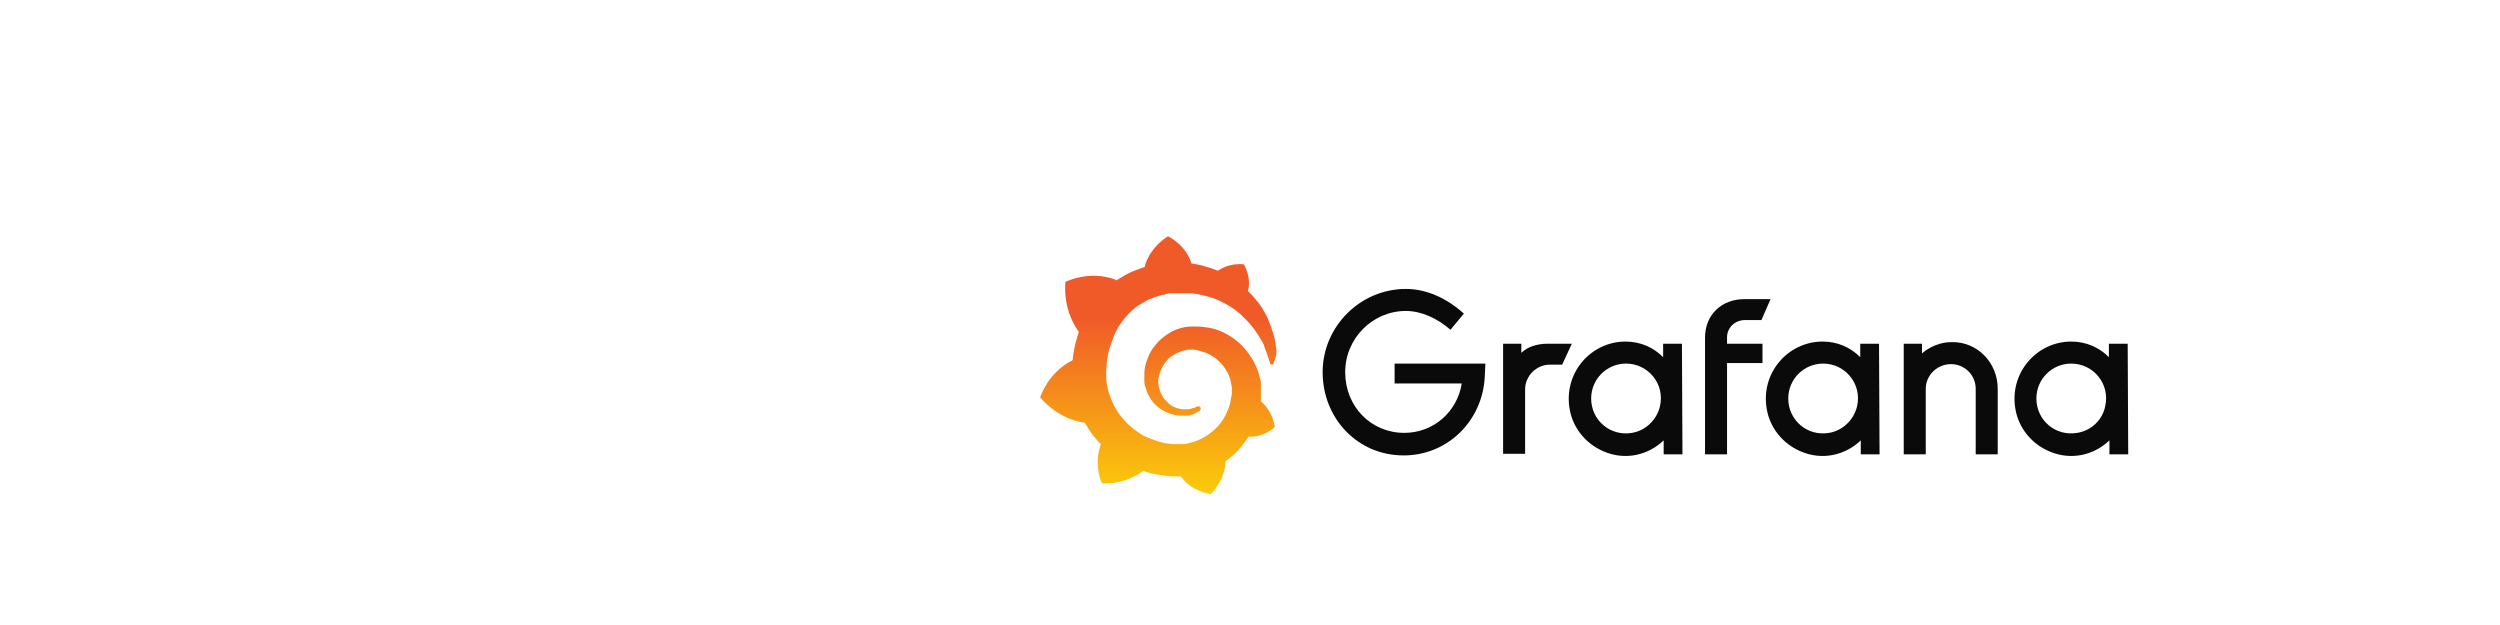
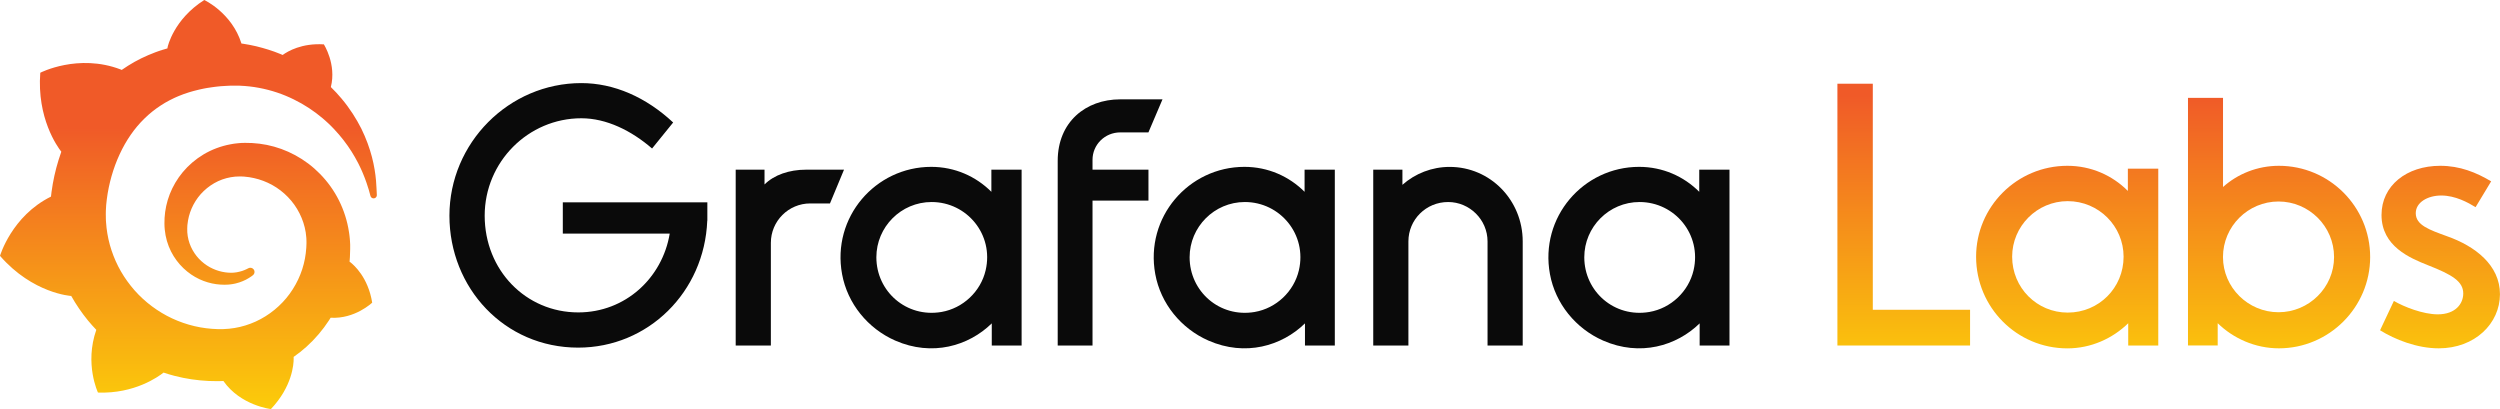
- <svg xmlns="http://www.w3.org/2000/svg" width="512" height="128" viewBox="0 0 276.4 186.2">
-   <defs>
-     <linearGradient id="grafana-gradient" gradientUnits="userSpaceOnUse" x1="56.788" y1="60.381" x2="56.788" y2="104.163" gradientTransform="matrix(1 0 0 -1 0 188.16)">
+ <svg xmlns="http://www.w3.org/2000/svg" version="1.1" x="0px" y="0px" viewBox="0 0 568 92.92" style="enable-background:new 0 0 568 92.92;" xml:space="preserve">
+   <style type="text/css">
+ 	.st0{fill:#0a0a0a;}
+ 	.st1{fill:url(#SVGID_1_);}
+ 	.st2{fill:url(#SVGID_2_);}
+ 	.st3{fill:url(#SVGID_3_);}
+ 	.st4{fill:url(#SVGID_4_);}
+ 	.st5{fill:url(#SVGID_5_);}
+ </style>
+   <g>
+     <g>
+       <path class="st0" d="M160.69,50.13c-0.64,16.22-13.42,28.85-29.33,28.85c-16.78,0-29.25-13.58-29.25-29.97    c0-16.54,13.51-30.13,29.97-30.13c7.43,0,14.7,3.2,20.86,8.95l-4.79,5.91c-4.71-4.08-10.39-6.87-16.06-6.87    c-12.07,0-21.97,9.91-21.97,22.13c0,12.39,9.35,21.98,21.26,21.98c10.71,0,19.1-7.83,20.78-17.9h-24.29v-7.11h32.84V50.13z" />
+       <path class="st0" d="M188.57,46.22h-4.48c-4.94,0-8.95,4.01-8.95,8.95V78.5h-7.99V38.55h6.55v3.36c2.16-2.16,5.59-3.36,9.43-3.36    h8.63L188.57,46.22z" />
+       <path class="st0" d="M232.12,78.5h-6.79v-5.03c-5.25,5.13-13.54,7.59-21.93,3.91c-6.22-2.73-10.85-8.4-12.08-15.09    c-2.38-12.92,7.56-24.38,20.26-24.38c5.35,0,10.15,2.16,13.66,5.67v-5.03h6.87V78.5z M223.94,61.4c1.89-8.12-4.26-15.5-12.28-15.5    c-6.95,0-12.55,5.67-12.55,12.55c0,7.77,6.83,13.79,14.78,12.43C218.79,70.04,222.82,66.24,223.94,61.4z" />
+       <path class="st0" d="M248.22,36.31v2.24h12.71v7.03h-12.71V78.5h-7.91V36.55c0-8.79,6.31-13.98,14.22-13.98h9.59l-3.2,7.51h-6.39    C251.02,30.08,248.22,32.87,248.22,36.31z" />
+       <path class="st0" d="M303.28,78.5h-6.79v-5.03c-5.25,5.13-13.54,7.59-21.93,3.91c-6.22-2.73-10.85-8.4-12.08-15.09    c-2.38-12.92,7.56-24.38,20.26-24.38c5.35,0,10.15,2.16,13.66,5.67v-5.03h6.87V78.5z M295.11,61.4c1.89-8.12-4.26-15.5-12.28-15.5    c-6.95,0-12.55,5.67-12.55,12.55c0,7.77,6.83,13.79,14.78,12.43C289.96,70.04,293.98,66.24,295.11,61.4z" />
+       <path class="st0" d="M345.96,54.85V78.5h-7.99V54.85c0-4.95-4.08-8.95-8.95-8.95c-5.03,0-9.03,4-9.03,8.95V78.5H312V38.55h6.63    v3.44c2.88-2.56,6.71-4.07,10.71-4.07C338.61,37.91,345.96,45.5,345.96,54.85z" />
+       <path class="st0" d="M392.95,78.5h-6.79v-5.03c-5.25,5.13-13.54,7.59-21.93,3.91c-6.22-2.73-10.85-8.4-12.08-15.09    c-2.38-12.92,7.56-24.38,20.26-24.38c5.35,0,10.15,2.16,13.66,5.67v-5.03h6.87V78.5z M384.78,61.4c1.89-8.12-4.26-15.5-12.28-15.5    c-6.95,0-12.55,5.67-12.55,12.55c0,7.77,6.83,13.79,14.78,12.43C379.63,70.04,383.65,66.24,384.78,61.4z" />
+     </g>
+     <g>
+       <linearGradient id="SVGID_1_" gradientUnits="userSpaceOnUse" x1="432.53" y1="105.725" x2="432.53" y2="21.688">
+         <stop offset="0" style="stop-color:#FFF100" />
+         <stop offset="1" style="stop-color:#F05A28" />
+       </linearGradient>
+       <path class="st1" d="M447.6,78.5h-30.14V19.02h8.04v51.36h22.1V78.5z" />
+       <linearGradient id="SVGID_2_" gradientUnits="userSpaceOnUse" x1="469.662" y1="105.725" x2="469.662" y2="21.688">
+         <stop offset="0" style="stop-color:#FFF100" />
+         <stop offset="1" style="stop-color:#F05A28" />
+       </linearGradient>
+       <path class="st2" d="M490.36,78.5h-6.83v-5.06c-3.54,3.46-8.44,5.71-13.82,5.71c-11.49,0-20.74-9.32-20.74-20.82    c0-11.33,9.24-20.66,20.74-20.66c5.39,0,10.21,2.17,13.74,5.71v-5.06h6.91V78.5z M482.48,58.32c0-6.91-5.63-12.62-12.7-12.62    c-6.99,0-12.62,5.71-12.62,12.62c0,7.07,5.63,12.7,12.62,12.7C476.86,71.02,482.48,65.4,482.48,58.32z" />
+       <linearGradient id="SVGID_3_" gradientUnits="userSpaceOnUse" x1="517.805" y1="105.725" x2="517.805" y2="21.688">
+         <stop offset="0" style="stop-color:#FFF100" />
+         <stop offset="1" style="stop-color:#F05A28" />
+       </linearGradient>
+       <path class="st3" d="M538.5,58.4c0,11.41-9.32,20.74-20.73,20.74c-5.39,0-10.37-2.25-13.91-5.71v5.06h-6.75V22.24h7.96v20.25    c3.3-2.97,7.8-4.82,12.7-4.82C529.18,37.67,538.5,46.91,538.5,58.4z M530.3,58.4c0-6.99-5.71-12.62-12.62-12.62    s-12.62,5.63-12.62,12.62c0,6.91,5.71,12.54,12.62,12.54S530.3,65.32,530.3,58.4z" />
+       <linearGradient id="SVGID_4_" gradientUnits="userSpaceOnUse" x1="554.375" y1="105.725" x2="554.375" y2="21.688">
+         <stop offset="0" style="stop-color:#FFF100" />
+         <stop offset="1" style="stop-color:#F05A28" />
+       </linearGradient>
+       <path class="st4" d="M565.99,41.2l-3.54,5.87c-1.69-1.04-4.58-2.65-7.8-2.65c-3.05,0-5.79,1.53-5.79,4.02    c0,2.73,3.13,3.78,7.07,5.22c6.43,2.25,12.06,6.59,12.06,13.18c0,6.67-5.71,12.3-13.9,12.3c-4.98,0-9.97-2.01-13.34-4.1l3.14-6.67    c2.33,1.37,6.67,3.05,9.97,3.05c4.02,0,5.79-2.41,5.79-4.74c0-2.73-2.49-4.26-8.04-6.43c-4.02-1.61-10.53-4.26-10.53-11.41    c0-6.67,5.71-11.17,13.34-11.17C558.92,37.67,562.61,39.19,565.99,41.2z" />
+     </g>
+     <linearGradient id="SVGID_5_" gradientUnits="userSpaceOnUse" x1="42.775" y1="113.822" x2="42.775" y2="28.926">
      <stop offset="0" style="stop-color:#FFF100" />
      <stop offset="1" style="stop-color:#F05A28" />
    </linearGradient>
-   </defs>
-   <g transform="translate(20, -40) scale(1.6)">
-     <path fill="#0A0A0A" d="M117.6,94.9c-0.3,8.4-6.9,14.9-15.1,14.9c-8.7,0-15.1-7-15.1-15.5c0-8.5,7-15.5,15.5-15.5 c3.8,0,7.6,1.7,10.8,4.6l-2.5,3c-2.4-2.1-5.4-3.5-8.3-3.5c-6.2,0-11.3,5.1-11.3,11.4c0,6.4,4.8,11.3,11,11.3c5.5,0,9.9-4,10.7-9.2 h-12.5v-3.7h16.9L117.6,94.9L117.6,94.9z" />
-     <path fill="#0A0A0A" d="M132,92.9h-2.3c-2.5,0-4.6,2.1-4.6,4.6v12h-4.1V89h3.4v1.7c1.1-1.1,2.9-1.7,4.9-1.7h4.5L132,92.9z" />
-     <path fill="#0A0A0A" d="M154.4,109.6h-3.5V107c-2.7,2.6-7,3.9-11.3,2c-3.2-1.4-5.6-4.3-6.2-7.8c-1.2-6.7,3.9-12.6,10.4-12.6 c2.8,0,5.2,1.1,7,2.9V89h3.5L154.4,109.6L154.4,109.6z M150.2,100.7c1-4.2-2.2-8-6.3-8c-3.6,0-6.5,2.9-6.5,6.5 c0,4,3.5,7.1,7.6,6.4C147.5,105.2,149.6,103.2,150.2,100.7z" />
-     <path fill="#0A0A0A" d="M162.7,87.8V89h6.6v3.6h-6.6v17h-4.1V87.9c0-4.5,3.3-7.2,7.3-7.2h4.9l-1.7,3.9H166 C164.2,84.6,162.7,86,162.7,87.8z" />
-     <path fill="#0A0A0A" d="M191.1,109.6h-3.5V107c-2.7,2.6-7,3.9-11.3,2c-3.2-1.4-5.6-4.3-6.2-7.8c-1.2-6.7,3.9-12.6,10.4-12.6 c2.8,0,5.2,1.1,7,2.9V89h3.5L191.1,109.6z M186.9,100.7c1-4.2-2.2-8-6.3-8c-3.6,0-6.5,2.9-6.5,6.5c0,4,3.5,7.1,7.6,6.4 C184.2,105.2,186.3,103.2,186.9,100.7z" />
-     <path fill="#0A0A0A" d="M213.1,97.4v12.2H209V97.4c0-2.6-2.1-4.6-4.6-4.6c-2.6,0-4.7,2.1-4.7,4.6v12.2h-4.1V89h3.4v1.8 c1.5-1.3,3.5-2.1,5.5-2.1C209.3,88.6,213.1,92.5,213.1,97.4z" />
-     <path fill="#0A0A0A" d="M237.4,109.6h-3.5V107c-2.7,2.6-7,3.9-11.3,2c-3.2-1.4-5.6-4.3-6.2-7.8c-1.2-6.7,3.9-12.6,10.4-12.6 c2.8,0,5.2,1.1,7,2.9V89h3.5L237.4,109.6z M233.1,100.7c1-4.2-2.2-8-6.3-8c-3.6,0-6.5,2.9-6.5,6.5c0,4,3.5,7.1,7.6,6.4 C230.5,105.2,232.6,103.2,233.1,100.7z" />
-     <path fill="url(#grafana-gradient)" d="M78.8,90.2c-0.1-0.8-0.2-1.7-0.5-2.8c-0.3-1-0.7-2.1-1.2-3.3c-0.6-1.2-1.3-2.4-2.3-3.5 c-0.4-0.5-0.8-0.9-1.3-1.4c0.7-2.7-0.8-5-0.8-5c-2.6-0.2-4.2,0.8-4.8,1.2c-0.1,0-0.2-0.1-0.3-0.1c-0.4-0.2-0.9-0.3-1.4-0.5 c-0.5-0.1-0.9-0.3-1.4-0.4c-0.5-0.1-1-0.2-1.5-0.3c-0.1,0-0.2,0-0.3,0c-1.1-3.6-4.4-5.1-4.4-5.1c-3.6,2.3-4.3,5.5-4.3,5.5 s0,0.1,0,0.2c-0.2,0.1-0.4,0.1-0.6,0.2c-0.3,0.1-0.5,0.2-0.8,0.3c-0.3,0.1-0.5,0.2-0.8,0.3c-0.5,0.2-1.1,0.5-1.6,0.8 c-0.5,0.3-1,0.6-1.5,0.9c-0.1,0-0.1-0.1-0.1-0.1c-5-1.9-9.4,0.4-9.4,0.4c-0.4,5.3,2,8.6,2.5,9.3c-0.1,0.3-0.2,0.7-0.3,1 c-0.4,1.2-0.6,2.4-0.8,3.7c0,0.2,0,0.4-0.1,0.6c-4.6,2.3-6,6.9-6,6.9c3.8,4.4,8.3,4.7,8.3,4.7c0,0,0,0,0,0c0.6,1,1.2,2,2,2.9 c0.3,0.4,0.6,0.7,1,1.1c-1.4,4,0.2,7.3,0.2,7.3c4.3,0.2,7.1-1.9,7.7-2.3c0.4,0.1,0.9,0.3,1.3,0.4c1.3,0.3,2.7,0.5,4,0.6 c0.3,0,0.7,0,1,0h0.2l0.1,0l0.2,0l0.2,0l0,0c2,2.9,5.6,3.3,5.6,3.3c2.5-2.7,2.7-5.3,2.7-5.9c0,0,0,0,0,0c0,0,0-0.1,0-0.1 c0,0,0-0.1,0-0.1c0.5-0.4,1-0.8,1.5-1.2c1-0.9,1.9-2,2.6-3.1c0.1-0.1,0.1-0.2,0.2-0.3c2.9,0.2,4.9-1.8,4.9-1.8 c-0.5-3-2.2-4.4-2.5-4.7c0,0,0,0,0,0c0,0,0,0,0,0c0,0,0,0-0.1,0c0-0.2,0-0.4,0-0.5c0-0.3,0-0.6,0-1V98v-0.1v-0.1 c0-0.1,0-0.1,0-0.1l0-0.2l0-0.3c0-0.1,0-0.2,0-0.3c0-0.1,0-0.2,0-0.2l0-0.2l0-0.2c0-0.3-0.1-0.6-0.2-1c-0.3-1.3-0.8-2.5-1.5-3.6 c-0.7-1.1-1.5-2.1-2.4-2.9c-0.9-0.8-2-1.5-3.1-2c-1.1-0.5-2.2-0.8-3.4-0.9c-0.6-0.1-1.1-0.1-1.7-0.1l-0.2,0h-0.1c0,0-0.1,0-0.1,0 l-0.1,0l-0.2,0c-0.1,0-0.2,0-0.2,0c-0.3,0-0.6,0.1-0.9,0.1c-1.1,0.2-2.2,0.6-3.1,1.2c-0.9,0.6-1.8,1.3-2.4,2.1 c-0.7,0.8-1.2,1.7-1.5,2.6c-0.4,0.9-0.6,1.9-0.6,2.8c0,0.2,0,0.5,0,0.7c0,0.1,0,0.1,0,0.2l0,0.2c0,0.1,0,0.2,0,0.3 c0,0.5,0.1,0.9,0.3,1.3c0.2,0.9,0.6,1.6,1.1,2.3c0.5,0.7,1.1,1.2,1.7,1.6c0.6,0.4,1.3,0.7,1.9,0.9c0.7,0.2,1.3,0.3,1.9,0.3 c0.1,0,0.2,0,0.2,0c0,0,0.1,0,0.1,0c0,0,0.1,0,0.1,0c0.1,0,0.1,0,0.2,0c0,0,0,0,0.1,0l0.1,0c0,0,0.1,0,0.1,0c0.1,0,0.1,0,0.2,0 c0.1,0,0.1,0,0.2,0c0.1,0,0.3-0.1,0.4-0.1c0.3-0.1,0.5-0.2,0.8-0.3c0.2-0.1,0.5-0.3,0.7-0.4c0.1,0,0.1-0.1,0.2-0.1 c0.2-0.2,0.3-0.5,0.1-0.7c-0.1-0.2-0.4-0.2-0.6-0.1c-0.1,0-0.1,0.1-0.2,0.1c-0.2,0.1-0.4,0.2-0.6,0.2c-0.2,0.1-0.4,0.1-0.6,0.2 c-0.1,0-0.2,0-0.3,0c-0.1,0-0.1,0-0.2,0c-0.1,0-0.1,0-0.2,0c-0.1,0-0.1,0-0.2,0c-0.1,0-0.1,0-0.2,0c0,0,0,0,0,0h0l0,0 c0,0-0.1,0-0.1,0c-0.1,0-0.1,0-0.2,0c-0.5-0.1-1-0.2-1.4-0.4c-0.5-0.2-0.9-0.5-1.3-0.9c-0.4-0.4-0.8-0.8-1-1.3 c-0.3-0.5-0.5-1.1-0.6-1.6c0-0.3-0.1-0.6-0.1-0.9c0-0.1,0-0.2,0-0.2c0,0,0,0,0,0v0l0-0.1c0,0,0-0.1,0-0.1c0-0.2,0-0.3,0.1-0.5 c0.2-1.3,0.9-2.5,1.8-3.4c0.2-0.2,0.5-0.5,0.8-0.6c0.3-0.2,0.6-0.4,0.9-0.5c0.3-0.1,0.6-0.3,1-0.4c0.3-0.1,0.7-0.1,1-0.2 c0.2,0,0.4,0,0.5,0c0,0,0.1,0,0.1,0l0.1,0l0.1,0c0,0,0,0,0,0h0l0.1,0c0.4,0,0.8,0.1,1.1,0.2c0.7,0.2,1.5,0.4,2.1,0.8 c1.3,0.7,2.5,1.9,3.2,3.3c0.4,0.7,0.6,1.5,0.7,2.2c0,0.2,0.1,0.4,0.1,0.6l0,0.1l0,0.1c0,0.1,0,0.1,0,0.1c0,0.1,0,0.1,0,0.1v0.1 l0,0.1c0,0.1,0,0.3,0,0.4c0,0.2,0,0.4-0.1,0.6c0,0.2-0.1,0.4-0.1,0.6c0,0.2-0.1,0.4-0.1,0.6c-0.1,0.4-0.2,0.8-0.4,1.2 c-0.3,0.8-0.7,1.6-1.2,2.3c-1,1.4-2.4,2.5-4,3.3c-0.8,0.4-1.6,0.6-2.5,0.8c-0.4,0.1-0.9,0.1-1.3,0.1l-0.1,0h-0.1h-0.1h-0.2h-0.1 c0.1,0,0,0,0,0h0c-0.2,0-0.5,0-0.7,0c-0.9-0.1-1.8-0.2-2.7-0.5c-0.9-0.3-1.7-0.6-2.6-1c-1.6-0.9-3.1-2.1-4.2-3.5 c-0.6-0.7-1.1-1.5-1.5-2.3c-0.4-0.8-0.7-1.7-1-2.5c-0.2-0.9-0.4-1.8-0.4-2.7l0-0.2l0,0v0v-0.1l0-0.1v0v-0.1v-0.1l0-0.2v0 c0,0,0,0,0,0v-0.1c0-0.1,0-0.2,0-0.3c0-0.4,0.1-0.9,0.1-1.4c0.1-0.5,0.1-0.9,0.2-1.4c0.1-0.5,0.2-0.9,0.3-1.3 c0.3-0.9,0.6-1.7,0.9-2.5c0.7-1.6,1.7-3,2.9-4.2c0.3-0.3,0.6-0.6,0.9-0.8c0.3-0.3,0.6-0.5,1-0.7c0.3-0.2,0.7-0.4,1-0.6 c0.2-0.1,0.4-0.2,0.5-0.3c0.1,0,0.2-0.1,0.3-0.1c0.1,0,0.2-0.1,0.3-0.1c0.4-0.2,0.8-0.3,1.1-0.4c0.1,0,0.2-0.1,0.3-0.1 c0.1,0,0.2-0.1,0.3-0.1c0.2-0.1,0.4-0.1,0.6-0.1c0.1,0,0.2,0,0.3-0.1s0.2,0,0.3-0.1c0.1,0,0.2,0,0.3-0.1l0.1,0l0.1,0 c0.1,0,0.2,0,0.3,0c0.1,0,0.2,0,0.3,0c0.1,0,0.2,0,0.3,0c0.1,0,0.1,0,0.2,0l0.1,0l0.1,0l0.1,0c0.1,0,0.2,0,0.3,0l0.2,0 c0,0,0.1,0,0,0h0l0.1,0c0.1,0,0.2,0,0.3,0c0.4,0,0.8,0,1.2,0c0.8,0,1.5,0.1,2.3,0.3c1.5,0.3,2.8,0.7,4.1,1.4 c1.2,0.6,2.4,1.4,3.3,2.2c0.1,0.1,0.1,0.1,0.2,0.2c0.1,0.1,0.1,0.1,0.2,0.2c0.1,0.1,0.2,0.2,0.3,0.3c0.1,0.1,0.2,0.2,0.3,0.3 s0.2,0.2,0.3,0.3c0.4,0.4,0.8,0.9,1.1,1.3c0.7,0.9,1.2,1.8,1.7,2.6c0,0.1,0.1,0.1,0.1,0.2c0,0.1,0.1,0.1,0.1,0.2 c0.1,0.1,0.1,0.2,0.1,0.3c0,0.1,0.1,0.2,0.1,0.3c0,0.1,0.1,0.2,0.1,0.3c0.2,0.4,0.3,0.8,0.4,1.1c0.2,0.6,0.4,1.1,0.5,1.5 c0,0.2,0.2,0.3,0.4,0.3c0.2,0,0.3-0.2,0.3-0.4C78.8,91.4,78.8,90.9,78.8,90.2z" />
+     <path class="st5" d="M85.43,41c-0.14-1.56-0.41-3.36-0.93-5.35c-0.52-1.98-1.29-4.15-2.4-6.41C80.97,27,79.5,24.66,77.6,22.4   c-0.74-0.89-1.55-1.76-2.43-2.62c1.31-5.2-1.59-9.7-1.59-9.7c-5-0.31-8.18,1.55-9.36,2.41c-0.2-0.08-0.39-0.17-0.59-0.25   c-0.85-0.35-1.73-0.67-2.63-0.95c-0.9-0.28-1.82-0.54-2.76-0.77c-0.94-0.22-1.9-0.41-2.87-0.56c-0.17-0.03-0.34-0.05-0.51-0.07   C52.68,2.91,46.41,0,46.41,0c-6.98,4.43-8.31,10.63-8.31,10.63s-0.03,0.14-0.07,0.37c-0.39,0.11-0.77,0.22-1.16,0.34   c-0.54,0.16-1.06,0.36-1.6,0.55c-0.53,0.21-1.06,0.41-1.59,0.64c-1.05,0.45-2.1,0.96-3.12,1.53c-0.99,0.56-1.96,1.17-2.91,1.83   c-0.14-0.06-0.24-0.11-0.24-0.11c-9.67-3.69-18.26,0.75-18.26,0.75c-0.78,10.29,3.86,16.77,4.78,17.94   c-0.23,0.64-0.44,1.28-0.64,1.93c-0.72,2.33-1.25,4.72-1.58,7.2c-0.05,0.35-0.09,0.71-0.13,1.07C2.65,49.08,0,58.13,0,58.13   c7.46,8.58,16.15,9.11,16.15,9.11c0.01-0.01,0.02-0.01,0.02-0.02c1.11,1.97,2.39,3.85,3.82,5.6c0.6,0.73,1.24,1.44,1.89,2.12   c-2.72,7.77,0.38,14.25,0.38,14.25c8.3,0.31,13.76-3.63,14.9-4.54c0.83,0.28,1.66,0.53,2.51,0.75c2.55,0.66,5.16,1.04,7.77,1.16   c0.65,0.03,1.3,0.04,1.96,0.04l0.32,0l0.21-0.01l0.41-0.01l0.41-0.02l0.01,0.01c3.91,5.58,10.79,6.37,10.79,6.37   c4.89-5.16,5.17-10.27,5.17-11.38l0,0c0,0,0-0.04,0-0.07c0-0.09,0-0.16,0-0.16s0,0,0,0c0-0.08-0.01-0.15-0.01-0.24   c1.03-0.72,2.01-1.49,2.93-2.32c1.96-1.77,3.67-3.79,5.09-5.96c0.13-0.2,0.26-0.41,0.39-0.62c5.54,0.32,9.44-3.43,9.44-3.43   c-0.92-5.77-4.21-8.58-4.89-9.12l0,0c0,0-0.03-0.02-0.07-0.05c-0.04-0.03-0.06-0.05-0.06-0.05c0,0,0,0,0,0   c-0.04-0.02-0.08-0.05-0.12-0.08c0.03-0.35,0.06-0.69,0.08-1.04c0.04-0.62,0.06-1.24,0.06-1.86l0-0.46l0-0.23l0-0.12   c0-0.16,0-0.1,0-0.16l-0.02-0.39l-0.03-0.52c-0.01-0.18-0.02-0.34-0.04-0.5c-0.01-0.16-0.03-0.32-0.05-0.48l-0.06-0.48l-0.07-0.48   c-0.09-0.63-0.22-1.26-0.36-1.89c-0.58-2.49-1.55-4.85-2.83-6.97c-1.28-2.12-2.88-4-4.67-5.58c-1.8-1.59-3.81-2.86-5.92-3.81   c-2.11-0.95-4.33-1.56-6.54-1.84c-1.1-0.14-2.21-0.2-3.3-0.19l-0.41,0.01l-0.1,0c-0.03,0-0.15,0-0.14,0l-0.17,0.01l-0.4,0.03   c-0.15,0.01-0.31,0.02-0.45,0.04c-0.56,0.05-1.12,0.13-1.66,0.24c-2.19,0.41-4.26,1.2-6.09,2.29c-1.82,1.09-3.41,2.46-4.7,4   c-1.29,1.55-2.29,3.26-2.98,5.03c-0.69,1.77-1.07,3.6-1.18,5.38c-0.03,0.44-0.04,0.89-0.03,1.32c0,0.11,0,0.22,0.01,0.33l0.01,0.36   c0.02,0.21,0.03,0.43,0.05,0.64c0.09,0.9,0.25,1.76,0.49,2.6c0.48,1.66,1.25,3.17,2.21,4.45c0.95,1.28,2.09,2.34,3.3,3.17   c1.21,0.83,2.5,1.42,3.78,1.79c1.28,0.38,2.55,0.54,3.75,0.54c0.15,0,0.3,0,0.45-0.01c0.08,0,0.16-0.01,0.24-0.01   c0.08,0,0.16-0.01,0.24-0.01c0.13-0.01,0.25-0.03,0.38-0.04c0.03,0,0.07-0.01,0.11-0.01l0.12-0.02c0.08-0.01,0.15-0.02,0.23-0.03   c0.16-0.02,0.29-0.05,0.44-0.08c0.14-0.03,0.28-0.05,0.42-0.09c0.28-0.06,0.54-0.14,0.8-0.23c0.52-0.17,1.01-0.38,1.47-0.61   c0.46-0.24,0.88-0.5,1.27-0.77c0.11-0.08,0.22-0.16,0.33-0.25c0.42-0.33,0.49-0.94,0.15-1.35c-0.29-0.36-0.8-0.45-1.2-0.23   c-0.1,0.05-0.2,0.11-0.3,0.16c-0.35,0.17-0.71,0.32-1.1,0.45c-0.39,0.12-0.79,0.22-1.21,0.3c-0.21,0.03-0.42,0.06-0.64,0.08   c-0.11,0.01-0.22,0.02-0.32,0.02c-0.11,0-0.22,0.01-0.32,0.01c-0.1,0-0.21,0-0.31-0.01c-0.13-0.01-0.26-0.01-0.39-0.02   c0,0-0.07,0-0.01,0l-0.04,0l-0.09-0.01c-0.06-0.01-0.12-0.01-0.17-0.02c-0.12-0.01-0.23-0.03-0.35-0.04   c-0.94-0.13-1.89-0.4-2.8-0.82c-0.92-0.41-1.8-0.99-2.59-1.7c-0.79-0.71-1.48-1.57-2.02-2.54c-0.54-0.97-0.92-2.04-1.1-3.17   c-0.09-0.56-0.13-1.15-0.11-1.72c0.01-0.16,0.01-0.31,0.02-0.47c0,0.04,0-0.02,0-0.03l0-0.06l0.01-0.12   c0.01-0.08,0.01-0.15,0.02-0.23c0.03-0.31,0.08-0.62,0.13-0.93c0.43-2.46,1.66-4.86,3.57-6.68c0.48-0.45,0.99-0.88,1.54-1.25   c0.55-0.38,1.13-0.71,1.73-0.99c0.61-0.28,1.24-0.51,1.89-0.68c0.65-0.17,1.32-0.29,1.99-0.35c0.34-0.03,0.68-0.04,1.02-0.04   c0.09,0,0.16,0,0.23,0l0.28,0.01l0.17,0.01c0.07,0,0,0,0.03,0l0.07,0l0.28,0.02c0.73,0.06,1.46,0.16,2.18,0.33   c1.44,0.32,2.84,0.85,4.15,1.57c2.61,1.45,4.84,3.71,6.2,6.44c0.69,1.36,1.17,2.82,1.41,4.33c0.06,0.38,0.1,0.76,0.13,1.14   l0.02,0.29l0.01,0.29c0.01,0.1,0.01,0.19,0.01,0.29c0,0.1,0.01,0.2,0,0.27l0,0.25l-0.01,0.28c-0.01,0.19-0.02,0.49-0.03,0.68   c-0.03,0.42-0.07,0.83-0.12,1.25c-0.05,0.41-0.12,0.82-0.19,1.23c-0.08,0.41-0.17,0.81-0.27,1.21c-0.2,0.8-0.46,1.6-0.77,2.37   c-0.61,1.55-1.43,3.02-2.41,4.38c-1.97,2.71-4.66,4.92-7.72,6.32c-1.53,0.69-3.15,1.2-4.8,1.47c-0.83,0.14-1.67,0.22-2.51,0.25   l-0.16,0.01l-0.13,0l-0.27,0l-0.41,0l-0.21,0c0.11,0-0.02,0-0.01,0l-0.08,0c-0.45-0.01-0.9-0.03-1.35-0.07   c-1.8-0.13-3.57-0.45-5.29-0.95c-1.72-0.5-3.39-1.17-4.97-2.01c-3.16-1.69-5.98-4-8.19-6.79c-1.11-1.39-2.08-2.88-2.88-4.45   c-0.8-1.57-1.43-3.22-1.9-4.9c-0.46-1.69-0.75-3.41-0.86-5.15l-0.02-0.33l-0.01-0.08l0-0.07l0-0.14l-0.01-0.29l0-0.07l0-0.1l0-0.2   l-0.01-0.4l0-0.08c0,0.01,0,0.01,0-0.03l0-0.16c0-0.21,0.01-0.42,0.01-0.64c0.03-0.86,0.1-1.74,0.22-2.62   c0.11-0.88,0.26-1.77,0.44-2.65c0.18-0.88,0.4-1.75,0.64-2.6c0.49-1.71,1.1-3.37,1.83-4.94c1.45-3.14,3.35-5.91,5.64-8.13   c0.57-0.56,1.16-1.09,1.78-1.58c0.61-0.49,1.25-0.95,1.91-1.38c0.65-0.43,1.33-0.83,2.03-1.19c0.34-0.19,0.7-0.35,1.05-0.52   c0.18-0.08,0.36-0.16,0.54-0.24c0.18-0.08,0.36-0.16,0.54-0.23c0.72-0.31,1.47-0.56,2.22-0.8c0.19-0.06,0.38-0.11,0.57-0.17   c0.19-0.06,0.38-0.1,0.57-0.16c0.38-0.11,0.77-0.2,1.15-0.29c0.19-0.05,0.39-0.09,0.58-0.13c0.19-0.04,0.39-0.08,0.58-0.12   c0.2-0.04,0.39-0.07,0.59-0.11l0.29-0.05l0.29-0.04c0.2-0.03,0.39-0.06,0.59-0.09c0.22-0.04,0.44-0.05,0.66-0.09   c0.18-0.02,0.48-0.06,0.66-0.08c0.14-0.01,0.28-0.03,0.42-0.04l0.28-0.03l0.14-0.01l0.16-0.01c0.22-0.01,0.44-0.03,0.67-0.04   l0.33-0.02c0,0,0.12,0,0.02,0l0.07,0l0.14-0.01c0.19-0.01,0.38-0.02,0.57-0.03c0.75-0.02,1.5-0.02,2.25,0   c1.49,0.06,2.95,0.22,4.37,0.49c2.84,0.53,5.51,1.44,7.93,2.64c2.42,1.18,4.59,2.64,6.47,4.22c0.12,0.1,0.23,0.2,0.35,0.3   c0.11,0.1,0.23,0.2,0.34,0.3c0.23,0.2,0.45,0.41,0.67,0.61c0.22,0.2,0.43,0.41,0.64,0.62c0.21,0.21,0.42,0.42,0.61,0.63   c0.8,0.85,1.54,1.7,2.2,2.56c1.34,1.72,2.41,3.46,3.26,5.1c0.05,0.1,0.11,0.2,0.16,0.31c0.05,0.1,0.1,0.2,0.15,0.31   c0.1,0.2,0.2,0.4,0.29,0.6c0.09,0.2,0.19,0.4,0.27,0.59c0.09,0.2,0.17,0.39,0.25,0.58c0.32,0.77,0.61,1.5,0.84,2.19   c0.39,1.11,0.68,2.12,0.9,3c0.09,0.35,0.42,0.58,0.78,0.55c0.37-0.03,0.66-0.34,0.67-0.71C85.56,43.36,85.54,42.26,85.43,41z" />
  </g>
</svg>
